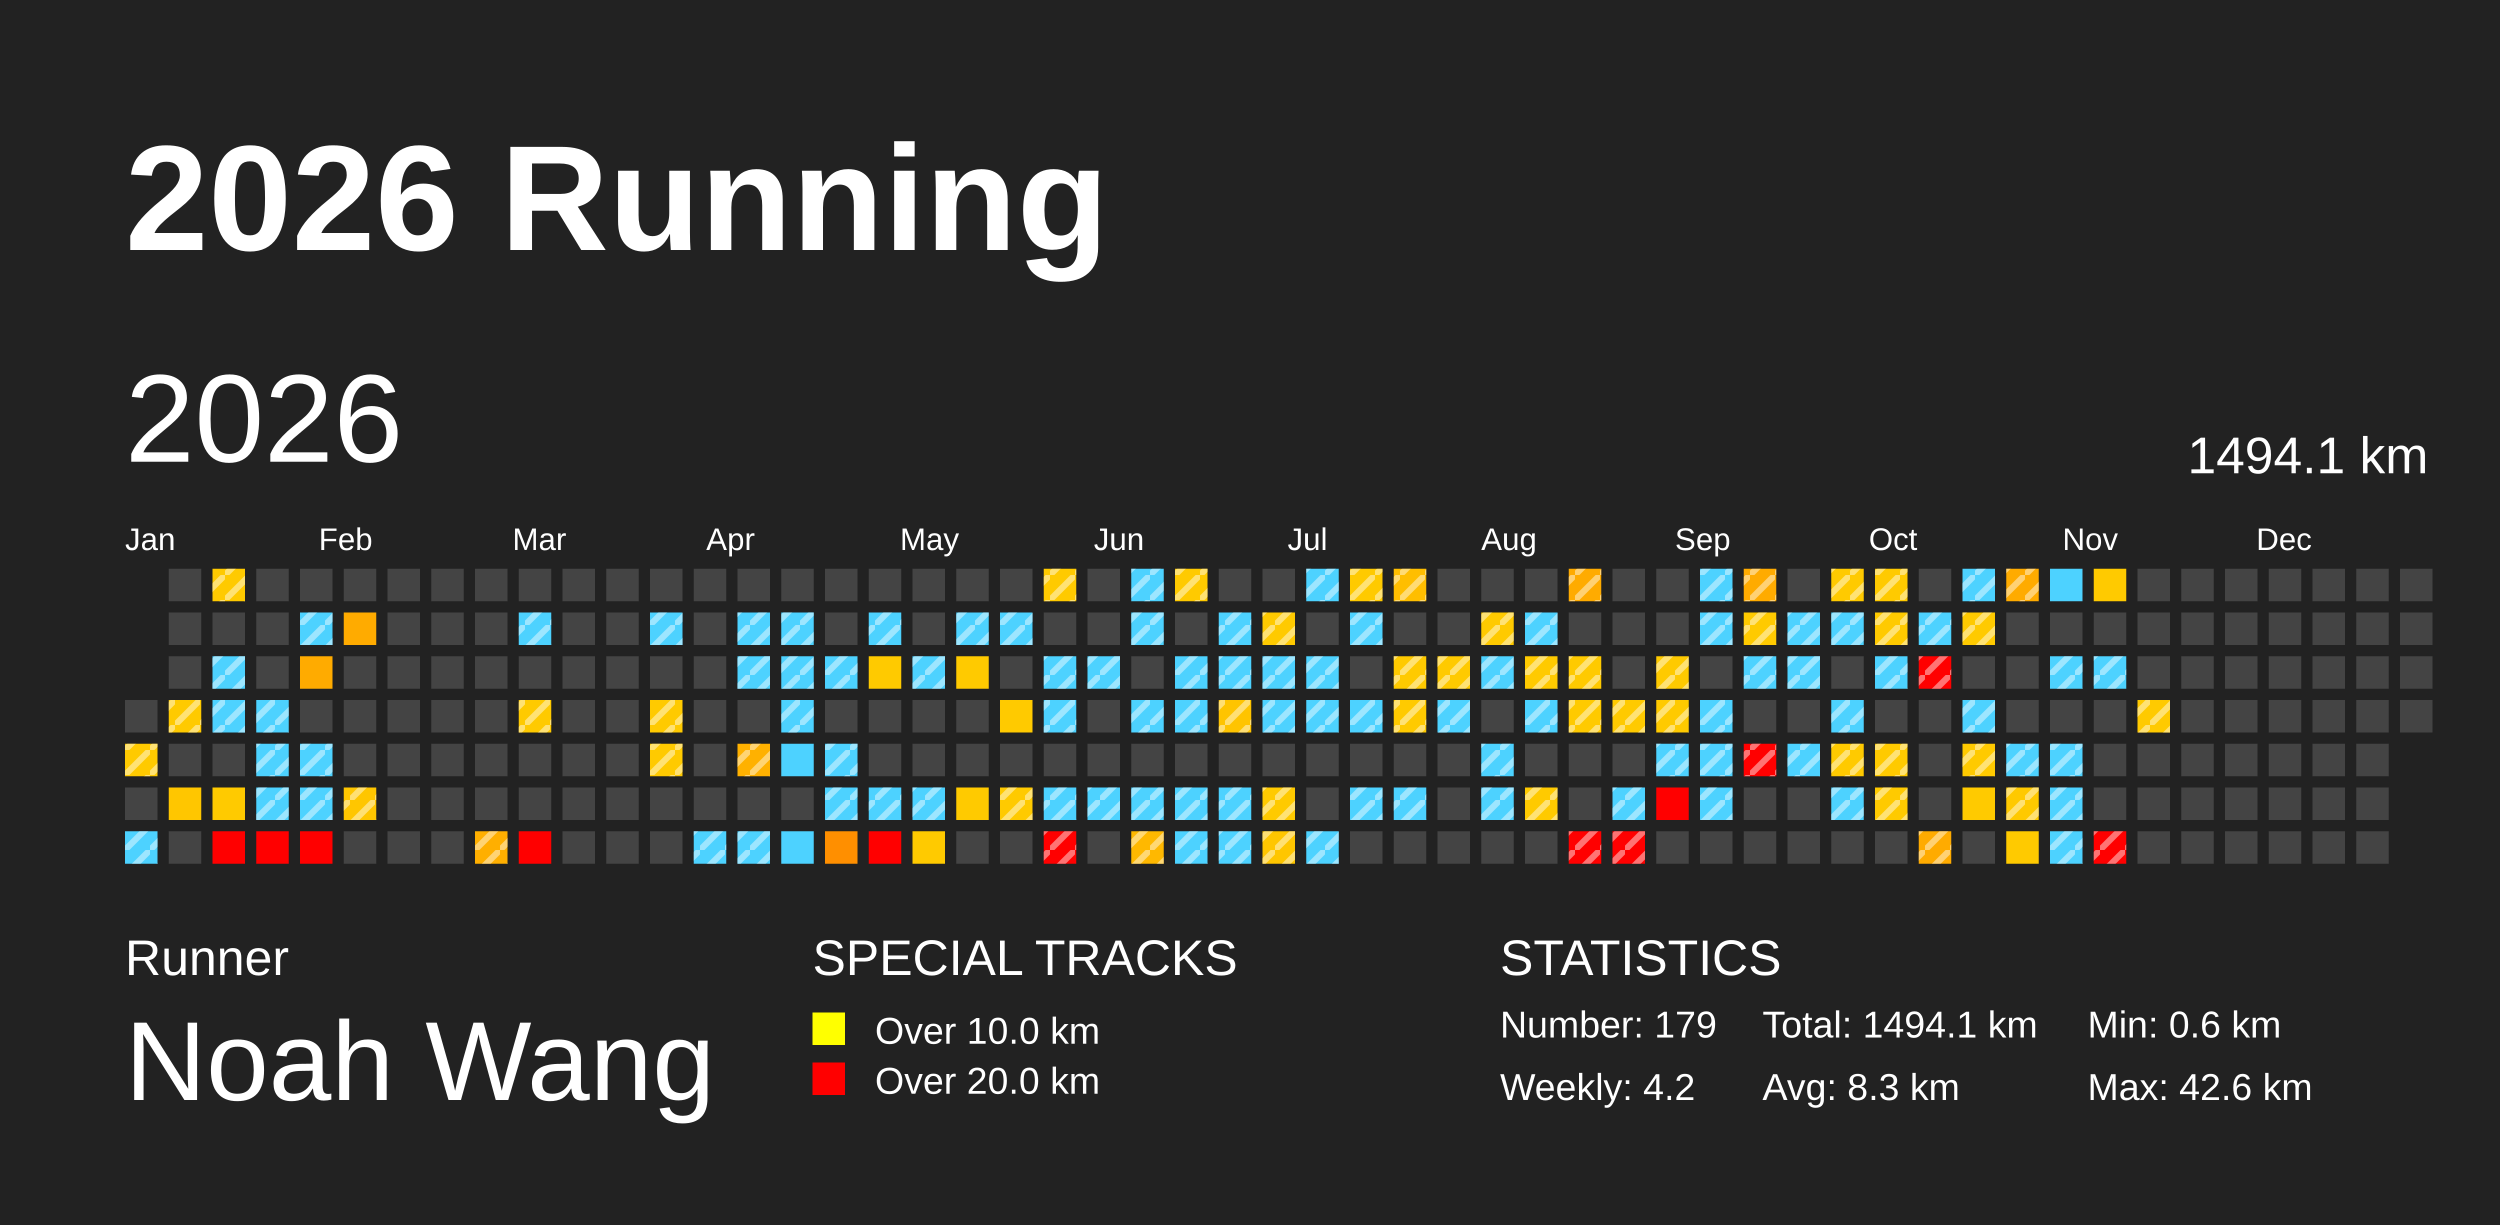
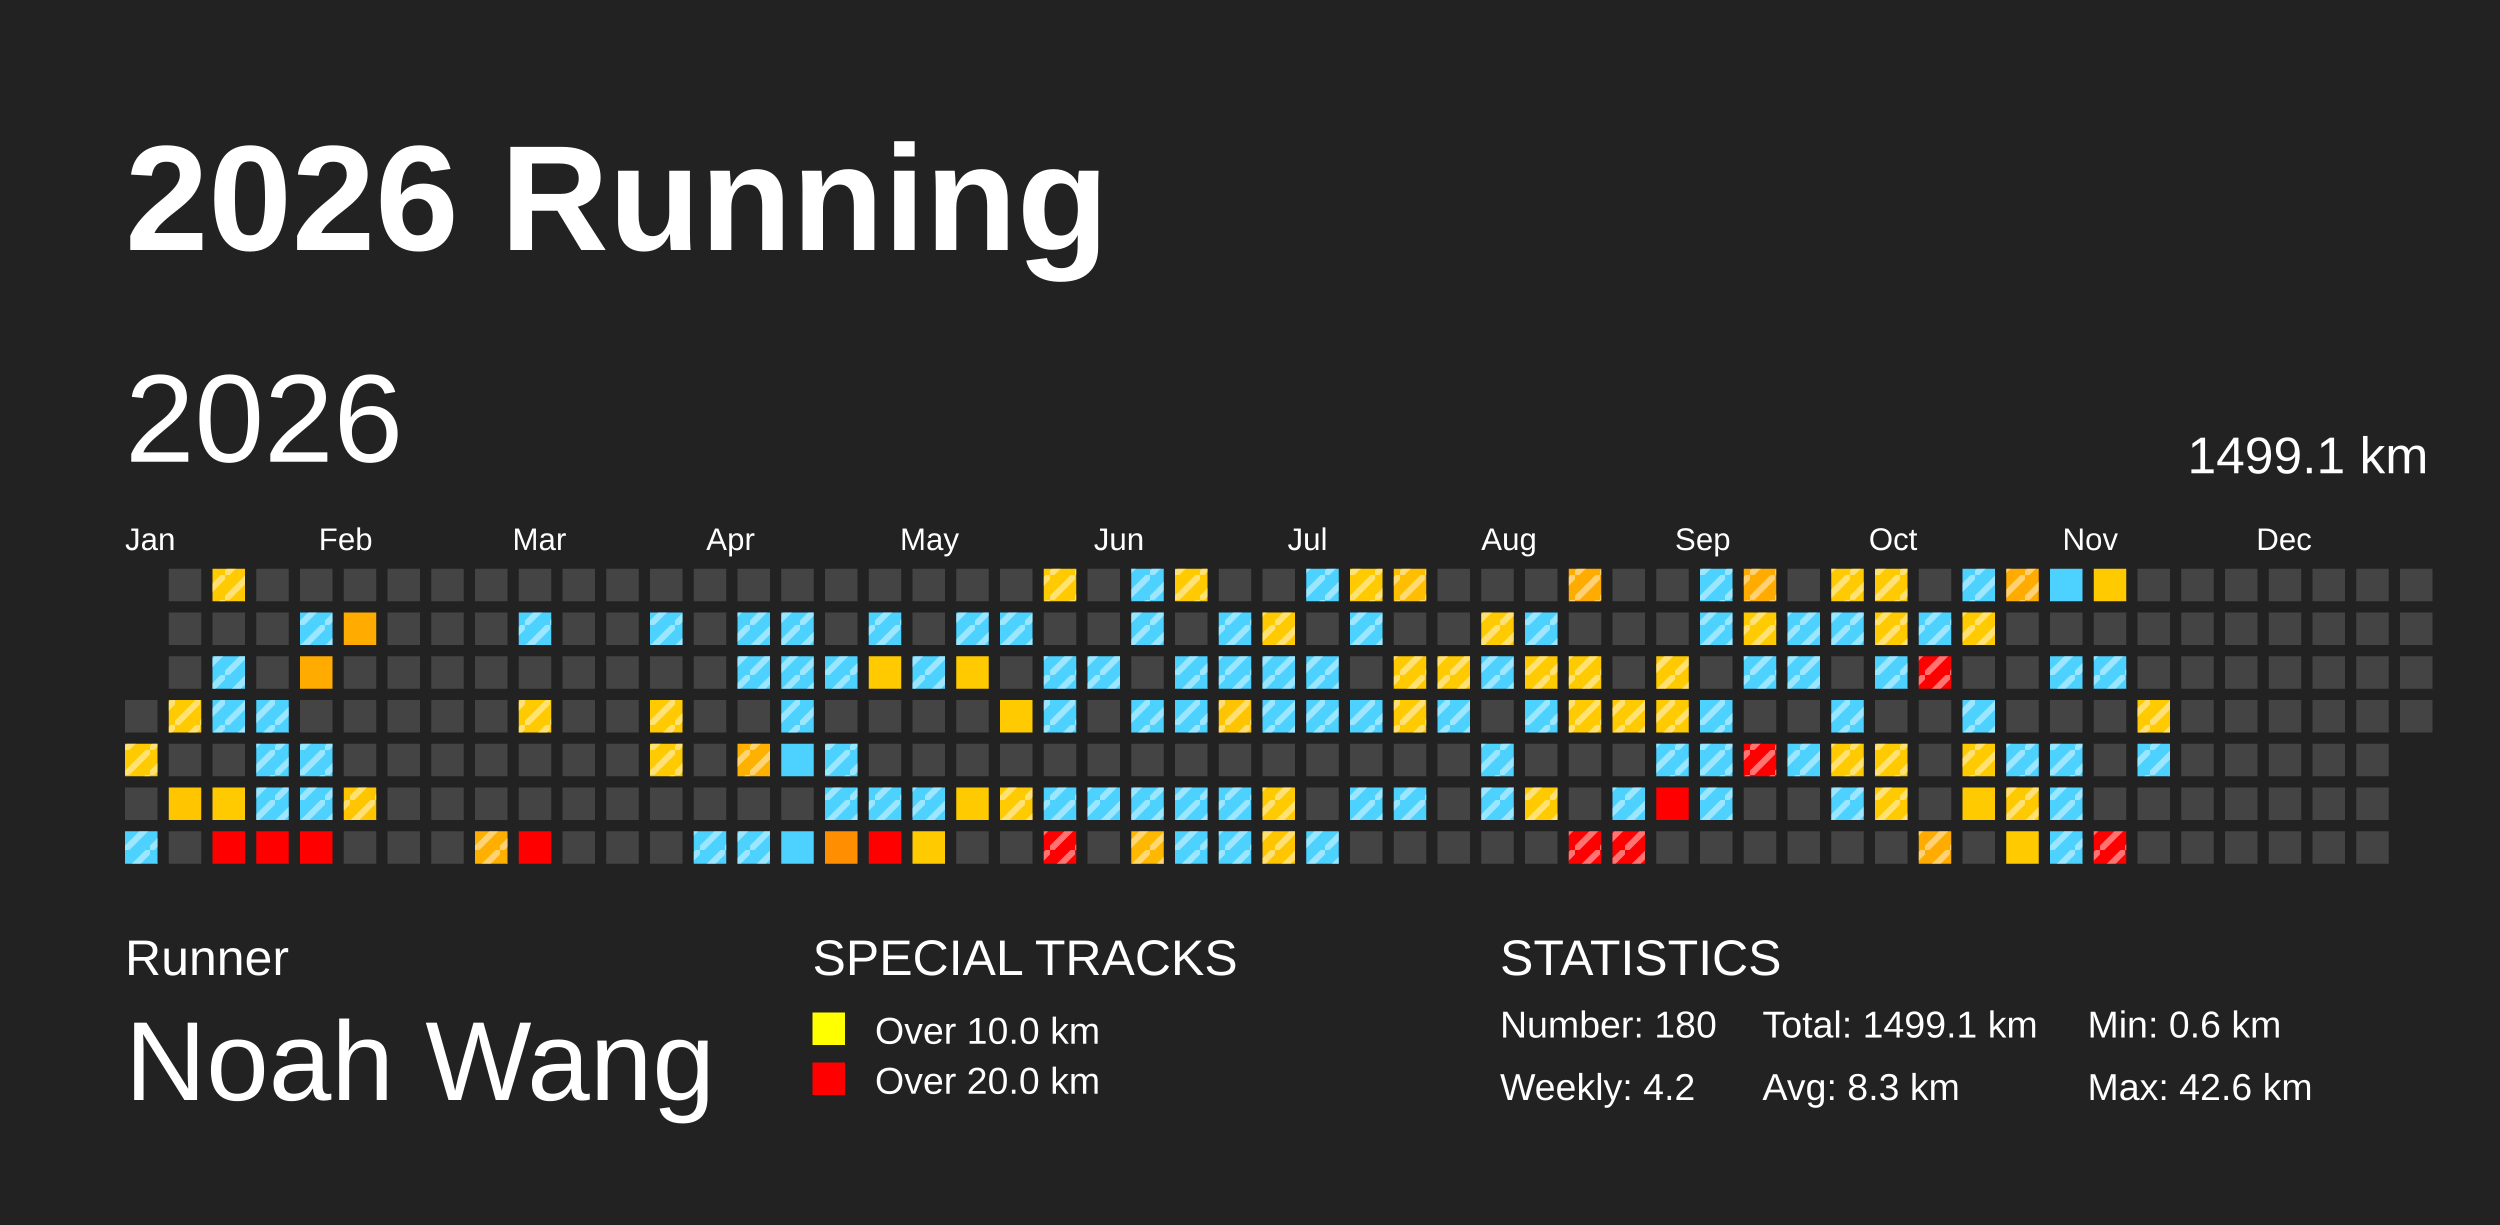
<svg xmlns="http://www.w3.org/2000/svg" baseProfile="full" height="98mm" version="1.1" viewBox="0,0,200,98" width="200mm">
  <defs>
    <pattern height="2" id="indoor-stripe" patternUnits="userSpaceOnUse" width="2">
      <line stroke="white" stroke-opacity="0.45" stroke-width="0.5" x1="0" x2="2" y1="2" y2="0" />
    </pattern>
  </defs>
  <rect fill="#222222" height="98" width="200" x="0" y="0" />
  <text fill="#FFFFFF" style="font-size:12px; font-family:Arial; font-weight:bold;" x="10" y="20">2026 Running</text>
  <text fill="#FFFFFF" style="font-size:4px; font-family:Arial" x="10" y="78">Runner</text>
  <text fill="#FFFFFF" style="font-size:9px; font-family:Arial" x="10" y="88">Noah Wang</text>
  <text fill="#FFFFFF" style="font-size:4px; font-family:Arial" x="65" y="78">SPECIAL TRACKS</text>
  <rect fill="yellow" height="2.6" width="2.6" x="65" y="81" />
  <text fill="#FFFFFF" style="font-size:3px; font-family:Arial" x="70" y="83.5">Over 10.0 km</text>
  <rect fill="red" height="2.6" width="2.6" x="65" y="85" />
  <text fill="#FFFFFF" style="font-size:3px; font-family:Arial" x="70" y="87.5">Over 20.0 km</text>
  <text fill="#FFFFFF" style="font-size:4px; font-family:Arial" x="120" y="78">STATISTICS</text>
-   <text fill="#FFFFFF" style="font-size:3px; font-family:Arial" x="120" y="83">Number: 179</text>
+   <text fill="#FFFFFF" style="font-size:3px; font-family:Arial" x="120" y="83">Number: 180</text>
  <text fill="#FFFFFF" style="font-size:3px; font-family:Arial" x="120" y="88">Weekly: 4.2</text>
-   <text fill="#FFFFFF" style="font-size:3px; font-family:Arial" x="141" y="83">Total: 1494.1 km</text>
+   <text fill="#FFFFFF" style="font-size:3px; font-family:Arial" x="141" y="83">Total: 1499.1 km</text>
  <text fill="#FFFFFF" style="font-size:3px; font-family:Arial" x="141" y="88">Avg: 8.3 km</text>
  <text fill="#FFFFFF" style="font-size:3px; font-family:Arial" x="167" y="83">Min: 0.6 km</text>
  <text fill="#FFFFFF" style="font-size:3px; font-family:Arial" x="167" y="88">Max: 42.6 km</text>
  <text dominant-baseline="hanging" fill="#FFFFFF" style="font-size:10.0px; font-family:Arial;" x="10" y="30">2026</text>
-   <text dominant-baseline="hanging" fill="#FFFFFF" style="font-size:4.125px; font-family:Arial;" x="175" y="35">1494.1 km</text>
+   <text dominant-baseline="hanging" fill="#FFFFFF" style="font-size:4.125px; font-family:Arial;" x="175" y="35">1499.1 km</text>
  <text fill="#FFFFFF" style="font-size:2.5px; font-family:Arial" x="10.0" y="44">Jan</text>
  <text fill="#FFFFFF" style="font-size:2.5px; font-family:Arial" x="25.5" y="44">Feb</text>
  <text fill="#FFFFFF" style="font-size:2.5px; font-family:Arial" x="41.0" y="44">Mar</text>
  <text fill="#FFFFFF" style="font-size:2.5px; font-family:Arial" x="56.5" y="44">Apr</text>
  <text fill="#FFFFFF" style="font-size:2.5px; font-family:Arial" x="72.0" y="44">May</text>
  <text fill="#FFFFFF" style="font-size:2.5px; font-family:Arial" x="87.5" y="44">Jun</text>
  <text fill="#FFFFFF" style="font-size:2.5px; font-family:Arial" x="103.0" y="44">Jul</text>
  <text fill="#FFFFFF" style="font-size:2.5px; font-family:Arial" x="118.5" y="44">Aug</text>
  <text fill="#FFFFFF" style="font-size:2.5px; font-family:Arial" x="134.0" y="44">Sep</text>
  <text fill="#FFFFFF" style="font-size:2.5px; font-family:Arial" x="149.5" y="44">Oct</text>
  <text fill="#FFFFFF" style="font-size:2.5px; font-family:Arial" x="165.0" y="44">Nov</text>
  <text fill="#FFFFFF" style="font-size:2.5px; font-family:Arial" x="180.5" y="44">Dec</text>
  <rect fill="#444444" height="2.6" width="2.6" x="10.0" y="56.0" />
  <rect fill="#ffca00" height="2.6" width="2.6" x="10.0" y="59.5" />
  <rect fill="url(#indoor-stripe)" height="2.6" style="pointer-events: none;" width="2.6" x="10.0" y="59.5" />
  <rect fill="#444444" height="2.6" width="2.6" x="10.0" y="63.0" />
  <rect fill="#4dd2ff" height="2.6" width="2.6" x="10.0" y="66.5" />
  <rect fill="url(#indoor-stripe)" height="2.6" style="pointer-events: none;" width="2.6" x="10.0" y="66.5" />
  <rect fill="#444444" height="2.6" width="2.6" x="13.5" y="45.5" />
  <rect fill="#444444" height="2.6" width="2.6" x="13.5" y="49.0" />
  <rect fill="#444444" height="2.6" width="2.6" x="13.5" y="52.5" />
  <rect fill="#ffca00" height="2.6" width="2.6" x="13.5" y="56.0" />
  <rect fill="url(#indoor-stripe)" height="2.6" style="pointer-events: none;" width="2.6" x="13.5" y="56.0" />
  <rect fill="#444444" height="2.6" width="2.6" x="13.5" y="59.5" />
  <rect fill="#ffc600" height="2.6" width="2.6" x="13.5" y="63.0" />
  <rect fill="#444444" height="2.6" width="2.6" x="13.5" y="66.5" />
  <rect fill="#ffca00" height="2.6" width="2.6" x="17.0" y="45.5" />
  <rect fill="url(#indoor-stripe)" height="2.6" style="pointer-events: none;" width="2.6" x="17.0" y="45.5" />
  <rect fill="#444444" height="2.6" width="2.6" x="17.0" y="49.0" />
  <rect fill="#4dd2ff" height="2.6" width="2.6" x="17.0" y="52.5" />
  <rect fill="url(#indoor-stripe)" height="2.6" style="pointer-events: none;" width="2.6" x="17.0" y="52.5" />
  <rect fill="#4dd2ff" height="2.6" width="2.6" x="17.0" y="56.0" />
  <rect fill="url(#indoor-stripe)" height="2.6" style="pointer-events: none;" width="2.6" x="17.0" y="56.0" />
  <rect fill="#444444" height="2.6" width="2.6" x="17.0" y="59.5" />
  <rect fill="#ffca00" height="2.6" width="2.6" x="17.0" y="63.0" />
  <rect fill="red" height="2.6" width="2.6" x="17.0" y="66.5" />
  <rect fill="#444444" height="2.6" width="2.6" x="20.5" y="45.5" />
  <rect fill="#444444" height="2.6" width="2.6" x="20.5" y="49.0" />
  <rect fill="#444444" height="2.6" width="2.6" x="20.5" y="52.5" />
  <rect fill="#4dd2ff" height="2.6" width="2.6" x="20.5" y="56.0" />
  <rect fill="url(#indoor-stripe)" height="2.6" style="pointer-events: none;" width="2.6" x="20.5" y="56.0" />
  <rect fill="#4dd2ff" height="2.6" width="2.6" x="20.5" y="59.5" />
  <rect fill="url(#indoor-stripe)" height="2.6" style="pointer-events: none;" width="2.6" x="20.5" y="59.5" />
  <rect fill="#4dd2ff" height="2.6" width="2.6" x="20.5" y="63.0" />
  <rect fill="url(#indoor-stripe)" height="2.6" style="pointer-events: none;" width="2.6" x="20.5" y="63.0" />
  <rect fill="red" height="2.6" width="2.6" x="20.5" y="66.5" />
  <rect fill="#444444" height="2.6" width="2.6" x="24.0" y="45.5" />
  <rect fill="#4dd2ff" height="2.6" width="2.6" x="24.0" y="49.0" />
  <rect fill="url(#indoor-stripe)" height="2.6" style="pointer-events: none;" width="2.6" x="24.0" y="49.0" />
  <rect fill="#ffab00" height="2.6" width="2.6" x="24.0" y="52.5" />
  <rect fill="#444444" height="2.6" width="2.6" x="24.0" y="56.0" />
  <rect fill="#4dd2ff" height="2.6" width="2.6" x="24.0" y="59.5" />
  <rect fill="url(#indoor-stripe)" height="2.6" style="pointer-events: none;" width="2.6" x="24.0" y="59.5" />
  <rect fill="#4dd2ff" height="2.6" width="2.6" x="24.0" y="63.0" />
  <rect fill="url(#indoor-stripe)" height="2.6" style="pointer-events: none;" width="2.6" x="24.0" y="63.0" />
  <rect fill="red" height="2.6" width="2.6" x="24.0" y="66.5" />
  <rect fill="#444444" height="2.6" width="2.6" x="27.5" y="45.5" />
  <rect fill="#ffab00" height="2.6" width="2.6" x="27.5" y="49.0" />
  <rect fill="#444444" height="2.6" width="2.6" x="27.5" y="52.5" />
  <rect fill="#444444" height="2.6" width="2.6" x="27.5" y="56.0" />
  <rect fill="#444444" height="2.6" width="2.6" x="27.5" y="59.5" />
  <rect fill="#ffc600" height="2.6" width="2.6" x="27.5" y="63.0" />
  <rect fill="url(#indoor-stripe)" height="2.6" style="pointer-events: none;" width="2.6" x="27.5" y="63.0" />
  <rect fill="#444444" height="2.6" width="2.6" x="27.5" y="66.5" />
  <rect fill="#444444" height="2.6" width="2.6" x="31.0" y="45.5" />
  <rect fill="#444444" height="2.6" width="2.6" x="31.0" y="49.0" />
  <rect fill="#444444" height="2.6" width="2.6" x="31.0" y="52.5" />
  <rect fill="#444444" height="2.6" width="2.6" x="31.0" y="56.0" />
  <rect fill="#444444" height="2.6" width="2.6" x="31.0" y="59.5" />
  <rect fill="#444444" height="2.6" width="2.6" x="31.0" y="63.0" />
  <rect fill="#444444" height="2.6" width="2.6" x="31.0" y="66.5" />
  <rect fill="#444444" height="2.6" width="2.6" x="34.5" y="45.5" />
  <rect fill="#444444" height="2.6" width="2.6" x="34.5" y="49.0" />
  <rect fill="#444444" height="2.6" width="2.6" x="34.5" y="52.5" />
  <rect fill="#444444" height="2.6" width="2.6" x="34.5" y="56.0" />
  <rect fill="#444444" height="2.6" width="2.6" x="34.5" y="59.5" />
  <rect fill="#444444" height="2.6" width="2.6" x="34.5" y="63.0" />
  <rect fill="#444444" height="2.6" width="2.6" x="34.5" y="66.5" />
  <rect fill="#444444" height="2.6" width="2.6" x="38.0" y="45.5" />
  <rect fill="#444444" height="2.6" width="2.6" x="38.0" y="49.0" />
  <rect fill="#444444" height="2.6" width="2.6" x="38.0" y="52.5" />
  <rect fill="#444444" height="2.6" width="2.6" x="38.0" y="56.0" />
  <rect fill="#444444" height="2.6" width="2.6" x="38.0" y="59.5" />
  <rect fill="#444444" height="2.6" width="2.6" x="38.0" y="63.0" />
  <rect fill="#ffaf00" height="2.6" width="2.6" x="38.0" y="66.5" />
  <rect fill="url(#indoor-stripe)" height="2.6" style="pointer-events: none;" width="2.6" x="38.0" y="66.5" />
  <rect fill="#444444" height="2.6" width="2.6" x="41.5" y="45.5" />
  <rect fill="#4dd2ff" height="2.6" width="2.6" x="41.5" y="49.0" />
  <rect fill="url(#indoor-stripe)" height="2.6" style="pointer-events: none;" width="2.6" x="41.5" y="49.0" />
  <rect fill="#444444" height="2.6" width="2.6" x="41.5" y="52.5" />
  <rect fill="#ffca00" height="2.6" width="2.6" x="41.5" y="56.0" />
  <rect fill="url(#indoor-stripe)" height="2.6" style="pointer-events: none;" width="2.6" x="41.5" y="56.0" />
  <rect fill="#444444" height="2.6" width="2.6" x="41.5" y="59.5" />
  <rect fill="#444444" height="2.6" width="2.6" x="41.5" y="63.0" />
  <rect fill="red" height="2.6" width="2.6" x="41.5" y="66.5" />
  <rect fill="#444444" height="2.6" width="2.6" x="45.0" y="45.5" />
  <rect fill="#444444" height="2.6" width="2.6" x="45.0" y="49.0" />
  <rect fill="#444444" height="2.6" width="2.6" x="45.0" y="52.5" />
  <rect fill="#444444" height="2.6" width="2.6" x="45.0" y="56.0" />
  <rect fill="#444444" height="2.6" width="2.6" x="45.0" y="59.5" />
  <rect fill="#444444" height="2.6" width="2.6" x="45.0" y="63.0" />
  <rect fill="#444444" height="2.6" width="2.6" x="45.0" y="66.5" />
  <rect fill="#444444" height="2.6" width="2.6" x="48.5" y="45.5" />
  <rect fill="#444444" height="2.6" width="2.6" x="48.5" y="49.0" />
  <rect fill="#444444" height="2.6" width="2.6" x="48.5" y="52.5" />
  <rect fill="#444444" height="2.6" width="2.6" x="48.5" y="56.0" />
  <rect fill="#444444" height="2.6" width="2.6" x="48.5" y="59.5" />
  <rect fill="#444444" height="2.6" width="2.6" x="48.5" y="63.0" />
  <rect fill="#444444" height="2.6" width="2.6" x="48.5" y="66.5" />
  <rect fill="#444444" height="2.6" width="2.6" x="52.0" y="45.5" />
  <rect fill="#4dd2ff" height="2.6" width="2.6" x="52.0" y="49.0" />
  <rect fill="url(#indoor-stripe)" height="2.6" style="pointer-events: none;" width="2.6" x="52.0" y="49.0" />
  <rect fill="#444444" height="2.6" width="2.6" x="52.0" y="52.5" />
  <rect fill="#ffca00" height="2.6" width="2.6" x="52.0" y="56.0" />
  <rect fill="url(#indoor-stripe)" height="2.6" style="pointer-events: none;" width="2.6" x="52.0" y="56.0" />
  <rect fill="#ffca00" height="2.6" width="2.6" x="52.0" y="59.5" />
  <rect fill="url(#indoor-stripe)" height="2.6" style="pointer-events: none;" width="2.6" x="52.0" y="59.5" />
  <rect fill="#444444" height="2.6" width="2.6" x="52.0" y="63.0" />
  <rect fill="#444444" height="2.6" width="2.6" x="52.0" y="66.5" />
  <rect fill="#444444" height="2.6" width="2.6" x="55.5" y="45.5" />
  <rect fill="#444444" height="2.6" width="2.6" x="55.5" y="49.0" />
  <rect fill="#444444" height="2.6" width="2.6" x="55.5" y="52.5" />
  <rect fill="#444444" height="2.6" width="2.6" x="55.5" y="56.0" />
  <rect fill="#444444" height="2.6" width="2.6" x="55.5" y="59.5" />
  <rect fill="#444444" height="2.6" width="2.6" x="55.5" y="63.0" />
  <rect fill="#4dd2ff" height="2.6" width="2.6" x="55.5" y="66.5" />
  <rect fill="url(#indoor-stripe)" height="2.6" style="pointer-events: none;" width="2.6" x="55.5" y="66.5" />
  <rect fill="#444444" height="2.6" width="2.6" x="59.0" y="45.5" />
  <rect fill="#4dd2ff" height="2.6" width="2.6" x="59.0" y="49.0" />
  <rect fill="url(#indoor-stripe)" height="2.6" style="pointer-events: none;" width="2.6" x="59.0" y="49.0" />
  <rect fill="#4dd2ff" height="2.6" width="2.6" x="59.0" y="52.5" />
  <rect fill="url(#indoor-stripe)" height="2.6" style="pointer-events: none;" width="2.6" x="59.0" y="52.5" />
  <rect fill="#444444" height="2.6" width="2.6" x="59.0" y="56.0" />
  <rect fill="#ffb100" height="2.6" width="2.6" x="59.0" y="59.5" />
  <rect fill="url(#indoor-stripe)" height="2.6" style="pointer-events: none;" width="2.6" x="59.0" y="59.5" />
  <rect fill="#444444" height="2.6" width="2.6" x="59.0" y="63.0" />
  <rect fill="#4dd2ff" height="2.6" width="2.6" x="59.0" y="66.5" />
  <rect fill="url(#indoor-stripe)" height="2.6" style="pointer-events: none;" width="2.6" x="59.0" y="66.5" />
  <rect fill="#444444" height="2.6" width="2.6" x="62.5" y="45.5" />
  <rect fill="#4dd2ff" height="2.6" width="2.6" x="62.5" y="49.0" />
  <rect fill="url(#indoor-stripe)" height="2.6" style="pointer-events: none;" width="2.6" x="62.5" y="49.0" />
  <rect fill="#4dd2ff" height="2.6" width="2.6" x="62.5" y="52.5" />
  <rect fill="url(#indoor-stripe)" height="2.6" style="pointer-events: none;" width="2.6" x="62.5" y="52.5" />
  <rect fill="#4dd2ff" height="2.6" width="2.6" x="62.5" y="56.0" />
  <rect fill="url(#indoor-stripe)" height="2.6" style="pointer-events: none;" width="2.6" x="62.5" y="56.0" />
  <rect fill="#4dd2ff" height="2.6" width="2.6" x="62.5" y="59.5" />
  <rect fill="#444444" height="2.6" width="2.6" x="62.5" y="63.0" />
  <rect fill="#4dd2ff" height="2.6" width="2.6" x="62.5" y="66.5" />
  <rect fill="#444444" height="2.6" width="2.6" x="66.0" y="45.5" />
  <rect fill="#444444" height="2.6" width="2.6" x="66.0" y="49.0" />
  <rect fill="#4dd2ff" height="2.6" width="2.6" x="66.0" y="52.5" />
  <rect fill="url(#indoor-stripe)" height="2.6" style="pointer-events: none;" width="2.6" x="66.0" y="52.5" />
  <rect fill="#444444" height="2.6" width="2.6" x="66.0" y="56.0" />
  <rect fill="#4dd2ff" height="2.6" width="2.6" x="66.0" y="59.5" />
  <rect fill="url(#indoor-stripe)" height="2.6" style="pointer-events: none;" width="2.6" x="66.0" y="59.5" />
  <rect fill="#4dd2ff" height="2.6" width="2.6" x="66.0" y="63.0" />
  <rect fill="url(#indoor-stripe)" height="2.6" style="pointer-events: none;" width="2.6" x="66.0" y="63.0" />
  <rect fill="#ff8f00" height="2.6" width="2.6" x="66.0" y="66.5" />
  <rect fill="#444444" height="2.6" width="2.6" x="69.5" y="45.5" />
  <rect fill="#4dd2ff" height="2.6" width="2.6" x="69.5" y="49.0" />
  <rect fill="url(#indoor-stripe)" height="2.6" style="pointer-events: none;" width="2.6" x="69.5" y="49.0" />
  <rect fill="#ffca00" height="2.6" width="2.6" x="69.5" y="52.5" />
  <rect fill="#444444" height="2.6" width="2.6" x="69.5" y="56.0" />
  <rect fill="#444444" height="2.6" width="2.6" x="69.5" y="59.5" />
  <rect fill="#4dd2ff" height="2.6" width="2.6" x="69.5" y="63.0" />
  <rect fill="url(#indoor-stripe)" height="2.6" style="pointer-events: none;" width="2.6" x="69.5" y="63.0" />
  <rect fill="red" height="2.6" width="2.6" x="69.5" y="66.5" />
  <rect fill="#444444" height="2.6" width="2.6" x="73.0" y="45.5" />
  <rect fill="#444444" height="2.6" width="2.6" x="73.0" y="49.0" />
  <rect fill="#4dd2ff" height="2.6" width="2.6" x="73.0" y="52.5" />
  <rect fill="url(#indoor-stripe)" height="2.6" style="pointer-events: none;" width="2.6" x="73.0" y="52.5" />
  <rect fill="#444444" height="2.6" width="2.6" x="73.0" y="56.0" />
  <rect fill="#444444" height="2.6" width="2.6" x="73.0" y="59.5" />
  <rect fill="#4dd2ff" height="2.6" width="2.6" x="73.0" y="63.0" />
  <rect fill="url(#indoor-stripe)" height="2.6" style="pointer-events: none;" width="2.6" x="73.0" y="63.0" />
  <rect fill="#ffca00" height="2.6" width="2.6" x="73.0" y="66.5" />
  <rect fill="#444444" height="2.6" width="2.6" x="76.5" y="45.5" />
  <rect fill="#4dd2ff" height="2.6" width="2.6" x="76.5" y="49.0" />
  <rect fill="url(#indoor-stripe)" height="2.6" style="pointer-events: none;" width="2.6" x="76.5" y="49.0" />
  <rect fill="#ffca00" height="2.6" width="2.6" x="76.5" y="52.5" />
  <rect fill="#444444" height="2.6" width="2.6" x="76.5" y="56.0" />
  <rect fill="#444444" height="2.6" width="2.6" x="76.5" y="59.5" />
  <rect fill="#ffca00" height="2.6" width="2.6" x="76.5" y="63.0" />
  <rect fill="#444444" height="2.6" width="2.6" x="76.5" y="66.5" />
  <rect fill="#444444" height="2.6" width="2.6" x="80.0" y="45.5" />
  <rect fill="#4dd2ff" height="2.6" width="2.6" x="80.0" y="49.0" />
  <rect fill="url(#indoor-stripe)" height="2.6" style="pointer-events: none;" width="2.6" x="80.0" y="49.0" />
  <rect fill="#444444" height="2.6" width="2.6" x="80.0" y="52.5" />
  <rect fill="#ffca00" height="2.6" width="2.6" x="80.0" y="56.0" />
  <rect fill="#444444" height="2.6" width="2.6" x="80.0" y="59.5" />
  <rect fill="#ffca00" height="2.6" width="2.6" x="80.0" y="63.0" />
  <rect fill="url(#indoor-stripe)" height="2.6" style="pointer-events: none;" width="2.6" x="80.0" y="63.0" />
  <rect fill="#444444" height="2.6" width="2.6" x="80.0" y="66.5" />
  <rect fill="#ffca00" height="2.6" width="2.6" x="83.5" y="45.5" />
  <rect fill="url(#indoor-stripe)" height="2.6" style="pointer-events: none;" width="2.6" x="83.5" y="45.5" />
  <rect fill="#444444" height="2.6" width="2.6" x="83.5" y="49.0" />
  <rect fill="#4dd2ff" height="2.6" width="2.6" x="83.5" y="52.5" />
  <rect fill="url(#indoor-stripe)" height="2.6" style="pointer-events: none;" width="2.6" x="83.5" y="52.5" />
  <rect fill="#4dd2ff" height="2.6" width="2.6" x="83.5" y="56.0" />
  <rect fill="url(#indoor-stripe)" height="2.6" style="pointer-events: none;" width="2.6" x="83.5" y="56.0" />
  <rect fill="#444444" height="2.6" width="2.6" x="83.5" y="59.5" />
  <rect fill="#4dd2ff" height="2.6" width="2.6" x="83.5" y="63.0" />
  <rect fill="url(#indoor-stripe)" height="2.6" style="pointer-events: none;" width="2.6" x="83.5" y="63.0" />
  <rect fill="red" height="2.6" width="2.6" x="83.5" y="66.5" />
  <rect fill="url(#indoor-stripe)" height="2.6" style="pointer-events: none;" width="2.6" x="83.5" y="66.5" />
  <rect fill="#444444" height="2.6" width="2.6" x="87.0" y="45.5" />
  <rect fill="#444444" height="2.6" width="2.6" x="87.0" y="49.0" />
  <rect fill="#4dd2ff" height="2.6" width="2.6" x="87.0" y="52.5" />
  <rect fill="url(#indoor-stripe)" height="2.6" style="pointer-events: none;" width="2.6" x="87.0" y="52.5" />
  <rect fill="#444444" height="2.6" width="2.6" x="87.0" y="56.0" />
  <rect fill="#444444" height="2.6" width="2.6" x="87.0" y="59.5" />
  <rect fill="#4dd2ff" height="2.6" width="2.6" x="87.0" y="63.0" />
  <rect fill="url(#indoor-stripe)" height="2.6" style="pointer-events: none;" width="2.6" x="87.0" y="63.0" />
  <rect fill="#444444" height="2.6" width="2.6" x="87.0" y="66.5" />
  <rect fill="#4dd2ff" height="2.6" width="2.6" x="90.5" y="45.5" />
  <rect fill="url(#indoor-stripe)" height="2.6" style="pointer-events: none;" width="2.6" x="90.5" y="45.5" />
  <rect fill="#4dd2ff" height="2.6" width="2.6" x="90.5" y="49.0" />
  <rect fill="url(#indoor-stripe)" height="2.6" style="pointer-events: none;" width="2.6" x="90.5" y="49.0" />
  <rect fill="#444444" height="2.6" width="2.6" x="90.5" y="52.5" />
  <rect fill="#4dd2ff" height="2.6" width="2.6" x="90.5" y="56.0" />
  <rect fill="url(#indoor-stripe)" height="2.6" style="pointer-events: none;" width="2.6" x="90.5" y="56.0" />
  <rect fill="#444444" height="2.6" width="2.6" x="90.5" y="59.5" />
  <rect fill="#4dd2ff" height="2.6" width="2.6" x="90.5" y="63.0" />
  <rect fill="url(#indoor-stripe)" height="2.6" style="pointer-events: none;" width="2.6" x="90.5" y="63.0" />
  <rect fill="#ffb800" height="2.6" width="2.6" x="90.5" y="66.5" />
  <rect fill="url(#indoor-stripe)" height="2.6" style="pointer-events: none;" width="2.6" x="90.5" y="66.5" />
  <rect fill="#ffca00" height="2.6" width="2.6" x="94.0" y="45.5" />
  <rect fill="url(#indoor-stripe)" height="2.6" style="pointer-events: none;" width="2.6" x="94.0" y="45.5" />
  <rect fill="#444444" height="2.6" width="2.6" x="94.0" y="49.0" />
  <rect fill="#4dd2ff" height="2.6" width="2.6" x="94.0" y="52.5" />
  <rect fill="url(#indoor-stripe)" height="2.6" style="pointer-events: none;" width="2.6" x="94.0" y="52.5" />
  <rect fill="#4dd2ff" height="2.6" width="2.6" x="94.0" y="56.0" />
  <rect fill="url(#indoor-stripe)" height="2.6" style="pointer-events: none;" width="2.6" x="94.0" y="56.0" />
  <rect fill="#444444" height="2.6" width="2.6" x="94.0" y="59.5" />
  <rect fill="#4dd2ff" height="2.6" width="2.6" x="94.0" y="63.0" />
  <rect fill="url(#indoor-stripe)" height="2.6" style="pointer-events: none;" width="2.6" x="94.0" y="63.0" />
  <rect fill="#4dd2ff" height="2.6" width="2.6" x="94.0" y="66.5" />
  <rect fill="url(#indoor-stripe)" height="2.6" style="pointer-events: none;" width="2.6" x="94.0" y="66.5" />
  <rect fill="#444444" height="2.6" width="2.6" x="97.5" y="45.5" />
  <rect fill="#4dd2ff" height="2.6" width="2.6" x="97.5" y="49.0" />
  <rect fill="url(#indoor-stripe)" height="2.6" style="pointer-events: none;" width="2.6" x="97.5" y="49.0" />
  <rect fill="#4dd2ff" height="2.6" width="2.6" x="97.5" y="52.5" />
  <rect fill="url(#indoor-stripe)" height="2.6" style="pointer-events: none;" width="2.6" x="97.5" y="52.5" />
  <rect fill="#ffc400" height="2.6" width="2.6" x="97.5" y="56.0" />
  <rect fill="url(#indoor-stripe)" height="2.6" style="pointer-events: none;" width="2.6" x="97.5" y="56.0" />
  <rect fill="#444444" height="2.6" width="2.6" x="97.5" y="59.5" />
  <rect fill="#4dd2ff" height="2.6" width="2.6" x="97.5" y="63.0" />
  <rect fill="url(#indoor-stripe)" height="2.6" style="pointer-events: none;" width="2.6" x="97.5" y="63.0" />
  <rect fill="#4dd2ff" height="2.6" width="2.6" x="97.5" y="66.5" />
  <rect fill="url(#indoor-stripe)" height="2.6" style="pointer-events: none;" width="2.6" x="97.5" y="66.5" />
  <rect fill="#444444" height="2.6" width="2.6" x="101.0" y="45.5" />
  <rect fill="#ffca00" height="2.6" width="2.6" x="101.0" y="49.0" />
  <rect fill="url(#indoor-stripe)" height="2.6" style="pointer-events: none;" width="2.6" x="101.0" y="49.0" />
  <rect fill="#4dd2ff" height="2.6" width="2.6" x="101.0" y="52.5" />
  <rect fill="url(#indoor-stripe)" height="2.6" style="pointer-events: none;" width="2.6" x="101.0" y="52.5" />
  <rect fill="#4dd2ff" height="2.6" width="2.6" x="101.0" y="56.0" />
  <rect fill="url(#indoor-stripe)" height="2.6" style="pointer-events: none;" width="2.6" x="101.0" y="56.0" />
  <rect fill="#444444" height="2.6" width="2.6" x="101.0" y="59.5" />
  <rect fill="#ffca00" height="2.6" width="2.6" x="101.0" y="63.0" />
  <rect fill="url(#indoor-stripe)" height="2.6" style="pointer-events: none;" width="2.6" x="101.0" y="63.0" />
  <rect fill="#ffc600" height="2.6" width="2.6" x="101.0" y="66.5" />
  <rect fill="url(#indoor-stripe)" height="2.6" style="pointer-events: none;" width="2.6" x="101.0" y="66.5" />
  <rect fill="#4dd2ff" height="2.6" width="2.6" x="104.5" y="45.5" />
  <rect fill="url(#indoor-stripe)" height="2.6" style="pointer-events: none;" width="2.6" x="104.5" y="45.5" />
  <rect fill="#444444" height="2.6" width="2.6" x="104.5" y="49.0" />
  <rect fill="#4dd2ff" height="2.6" width="2.6" x="104.5" y="52.5" />
  <rect fill="url(#indoor-stripe)" height="2.6" style="pointer-events: none;" width="2.6" x="104.5" y="52.5" />
  <rect fill="#4dd2ff" height="2.6" width="2.6" x="104.5" y="56.0" />
  <rect fill="url(#indoor-stripe)" height="2.6" style="pointer-events: none;" width="2.6" x="104.5" y="56.0" />
  <rect fill="#444444" height="2.6" width="2.6" x="104.5" y="59.5" />
  <rect fill="#444444" height="2.6" width="2.6" x="104.5" y="63.0" />
  <rect fill="#4dd2ff" height="2.6" width="2.6" x="104.5" y="66.5" />
  <rect fill="url(#indoor-stripe)" height="2.6" style="pointer-events: none;" width="2.6" x="104.5" y="66.5" />
  <rect fill="#ffca00" height="2.6" width="2.6" x="108.0" y="45.5" />
  <rect fill="url(#indoor-stripe)" height="2.6" style="pointer-events: none;" width="2.6" x="108.0" y="45.5" />
  <rect fill="#4dd2ff" height="2.6" width="2.6" x="108.0" y="49.0" />
  <rect fill="url(#indoor-stripe)" height="2.6" style="pointer-events: none;" width="2.6" x="108.0" y="49.0" />
  <rect fill="#444444" height="2.6" width="2.6" x="108.0" y="52.5" />
  <rect fill="#4dd2ff" height="2.6" width="2.6" x="108.0" y="56.0" />
  <rect fill="url(#indoor-stripe)" height="2.6" style="pointer-events: none;" width="2.6" x="108.0" y="56.0" />
  <rect fill="#444444" height="2.6" width="2.6" x="108.0" y="59.5" />
  <rect fill="#4dd2ff" height="2.6" width="2.6" x="108.0" y="63.0" />
  <rect fill="url(#indoor-stripe)" height="2.6" style="pointer-events: none;" width="2.6" x="108.0" y="63.0" />
  <rect fill="#444444" height="2.6" width="2.6" x="108.0" y="66.5" />
  <rect fill="#ffbe00" height="2.6" width="2.6" x="111.5" y="45.5" />
  <rect fill="url(#indoor-stripe)" height="2.6" style="pointer-events: none;" width="2.6" x="111.5" y="45.5" />
  <rect fill="#444444" height="2.6" width="2.6" x="111.5" y="49.0" />
  <rect fill="#ffca00" height="2.6" width="2.6" x="111.5" y="52.5" />
  <rect fill="url(#indoor-stripe)" height="2.6" style="pointer-events: none;" width="2.6" x="111.5" y="52.5" />
  <rect fill="#ffca00" height="2.6" width="2.6" x="111.5" y="56.0" />
  <rect fill="url(#indoor-stripe)" height="2.6" style="pointer-events: none;" width="2.6" x="111.5" y="56.0" />
  <rect fill="#444444" height="2.6" width="2.6" x="111.5" y="59.5" />
  <rect fill="#4dd2ff" height="2.6" width="2.6" x="111.5" y="63.0" />
  <rect fill="url(#indoor-stripe)" height="2.6" style="pointer-events: none;" width="2.6" x="111.5" y="63.0" />
  <rect fill="#444444" height="2.6" width="2.6" x="111.5" y="66.5" />
  <rect fill="#444444" height="2.6" width="2.6" x="115.0" y="45.5" />
  <rect fill="#444444" height="2.6" width="2.6" x="115.0" y="49.0" />
  <rect fill="#ffca00" height="2.6" width="2.6" x="115.0" y="52.5" />
  <rect fill="url(#indoor-stripe)" height="2.6" style="pointer-events: none;" width="2.6" x="115.0" y="52.5" />
  <rect fill="#4dd2ff" height="2.6" width="2.6" x="115.0" y="56.0" />
  <rect fill="url(#indoor-stripe)" height="2.6" style="pointer-events: none;" width="2.6" x="115.0" y="56.0" />
  <rect fill="#444444" height="2.6" width="2.6" x="115.0" y="59.5" />
  <rect fill="#444444" height="2.6" width="2.6" x="115.0" y="63.0" />
  <rect fill="#444444" height="2.6" width="2.6" x="115.0" y="66.5" />
  <rect fill="#444444" height="2.6" width="2.6" x="118.5" y="45.5" />
  <rect fill="#ffca00" height="2.6" width="2.6" x="118.5" y="49.0" />
  <rect fill="url(#indoor-stripe)" height="2.6" style="pointer-events: none;" width="2.6" x="118.5" y="49.0" />
  <rect fill="#4dd2ff" height="2.6" width="2.6" x="118.5" y="52.5" />
  <rect fill="url(#indoor-stripe)" height="2.6" style="pointer-events: none;" width="2.6" x="118.5" y="52.5" />
  <rect fill="#444444" height="2.6" width="2.6" x="118.5" y="56.0" />
  <rect fill="#4dd2ff" height="2.6" width="2.6" x="118.5" y="59.5" />
  <rect fill="url(#indoor-stripe)" height="2.6" style="pointer-events: none;" width="2.6" x="118.5" y="59.5" />
  <rect fill="#4dd2ff" height="2.6" width="2.6" x="118.5" y="63.0" />
  <rect fill="url(#indoor-stripe)" height="2.6" style="pointer-events: none;" width="2.6" x="118.5" y="63.0" />
  <rect fill="#444444" height="2.6" width="2.6" x="118.5" y="66.5" />
  <rect fill="#444444" height="2.6" width="2.6" x="122.0" y="45.5" />
  <rect fill="#4dd2ff" height="2.6" width="2.6" x="122.0" y="49.0" />
  <rect fill="url(#indoor-stripe)" height="2.6" style="pointer-events: none;" width="2.6" x="122.0" y="49.0" />
  <rect fill="#ffca00" height="2.6" width="2.6" x="122.0" y="52.5" />
  <rect fill="url(#indoor-stripe)" height="2.6" style="pointer-events: none;" width="2.6" x="122.0" y="52.5" />
  <rect fill="#4dd2ff" height="2.6" width="2.6" x="122.0" y="56.0" />
  <rect fill="url(#indoor-stripe)" height="2.6" style="pointer-events: none;" width="2.6" x="122.0" y="56.0" />
  <rect fill="#444444" height="2.6" width="2.6" x="122.0" y="59.5" />
  <rect fill="#ffca00" height="2.6" width="2.6" x="122.0" y="63.0" />
  <rect fill="url(#indoor-stripe)" height="2.6" style="pointer-events: none;" width="2.6" x="122.0" y="63.0" />
  <rect fill="#444444" height="2.6" width="2.6" x="122.0" y="66.5" />
  <rect fill="#ffab00" height="2.6" width="2.6" x="125.5" y="45.5" />
  <rect fill="url(#indoor-stripe)" height="2.6" style="pointer-events: none;" width="2.6" x="125.5" y="45.5" />
  <rect fill="#444444" height="2.6" width="2.6" x="125.5" y="49.0" />
  <rect fill="#ffca00" height="2.6" width="2.6" x="125.5" y="52.5" />
  <rect fill="url(#indoor-stripe)" height="2.6" style="pointer-events: none;" width="2.6" x="125.5" y="52.5" />
  <rect fill="#ffca00" height="2.6" width="2.6" x="125.5" y="56.0" />
  <rect fill="url(#indoor-stripe)" height="2.6" style="pointer-events: none;" width="2.6" x="125.5" y="56.0" />
  <rect fill="#444444" height="2.6" width="2.6" x="125.5" y="59.5" />
  <rect fill="#444444" height="2.6" width="2.6" x="125.5" y="63.0" />
  <rect fill="red" height="2.6" width="2.6" x="125.5" y="66.5" />
  <rect fill="url(#indoor-stripe)" height="2.6" style="pointer-events: none;" width="2.6" x="125.5" y="66.5" />
  <rect fill="#444444" height="2.6" width="2.6" x="129.0" y="45.5" />
  <rect fill="#444444" height="2.6" width="2.6" x="129.0" y="49.0" />
  <rect fill="#444444" height="2.6" width="2.6" x="129.0" y="52.5" />
  <rect fill="#ffca00" height="2.6" width="2.6" x="129.0" y="56.0" />
  <rect fill="url(#indoor-stripe)" height="2.6" style="pointer-events: none;" width="2.6" x="129.0" y="56.0" />
  <rect fill="#444444" height="2.6" width="2.6" x="129.0" y="59.5" />
  <rect fill="#4dd2ff" height="2.6" width="2.6" x="129.0" y="63.0" />
  <rect fill="url(#indoor-stripe)" height="2.6" style="pointer-events: none;" width="2.6" x="129.0" y="63.0" />
  <rect fill="red" height="2.6" width="2.6" x="129.0" y="66.5" />
  <rect fill="url(#indoor-stripe)" height="2.6" style="pointer-events: none;" width="2.6" x="129.0" y="66.5" />
  <rect fill="#444444" height="2.6" width="2.6" x="132.5" y="45.5" />
  <rect fill="#444444" height="2.6" width="2.6" x="132.5" y="49.0" />
  <rect fill="#ffca00" height="2.6" width="2.6" x="132.5" y="52.5" />
  <rect fill="url(#indoor-stripe)" height="2.6" style="pointer-events: none;" width="2.6" x="132.5" y="52.5" />
  <rect fill="#ffca00" height="2.6" width="2.6" x="132.5" y="56.0" />
  <rect fill="url(#indoor-stripe)" height="2.6" style="pointer-events: none;" width="2.6" x="132.5" y="56.0" />
  <rect fill="#4dd2ff" height="2.6" width="2.6" x="132.5" y="59.5" />
  <rect fill="url(#indoor-stripe)" height="2.6" style="pointer-events: none;" width="2.6" x="132.5" y="59.5" />
  <rect fill="red" height="2.6" width="2.6" x="132.5" y="63.0" />
  <rect fill="#444444" height="2.6" width="2.6" x="132.5" y="66.5" />
  <rect fill="#4dd2ff" height="2.6" width="2.6" x="136.0" y="45.5" />
  <rect fill="url(#indoor-stripe)" height="2.6" style="pointer-events: none;" width="2.6" x="136.0" y="45.5" />
  <rect fill="#4dd2ff" height="2.6" width="2.6" x="136.0" y="49.0" />
  <rect fill="url(#indoor-stripe)" height="2.6" style="pointer-events: none;" width="2.6" x="136.0" y="49.0" />
  <rect fill="#444444" height="2.6" width="2.6" x="136.0" y="52.5" />
  <rect fill="#4dd2ff" height="2.6" width="2.6" x="136.0" y="56.0" />
  <rect fill="url(#indoor-stripe)" height="2.6" style="pointer-events: none;" width="2.6" x="136.0" y="56.0" />
  <rect fill="#4dd2ff" height="2.6" width="2.6" x="136.0" y="59.5" />
  <rect fill="url(#indoor-stripe)" height="2.6" style="pointer-events: none;" width="2.6" x="136.0" y="59.5" />
  <rect fill="#4dd2ff" height="2.6" width="2.6" x="136.0" y="63.0" />
  <rect fill="url(#indoor-stripe)" height="2.6" style="pointer-events: none;" width="2.6" x="136.0" y="63.0" />
  <rect fill="#444444" height="2.6" width="2.6" x="136.0" y="66.5" />
  <rect fill="#ffab00" height="2.6" width="2.6" x="139.5" y="45.5" />
  <rect fill="url(#indoor-stripe)" height="2.6" style="pointer-events: none;" width="2.6" x="139.5" y="45.5" />
  <rect fill="#ffca00" height="2.6" width="2.6" x="139.5" y="49.0" />
  <rect fill="url(#indoor-stripe)" height="2.6" style="pointer-events: none;" width="2.6" x="139.5" y="49.0" />
  <rect fill="#4dd2ff" height="2.6" width="2.6" x="139.5" y="52.5" />
  <rect fill="url(#indoor-stripe)" height="2.6" style="pointer-events: none;" width="2.6" x="139.5" y="52.5" />
  <rect fill="#444444" height="2.6" width="2.6" x="139.5" y="56.0" />
  <rect fill="red" height="2.6" width="2.6" x="139.5" y="59.5" />
  <rect fill="url(#indoor-stripe)" height="2.6" style="pointer-events: none;" width="2.6" x="139.5" y="59.5" />
  <rect fill="#444444" height="2.6" width="2.6" x="139.5" y="63.0" />
  <rect fill="#444444" height="2.6" width="2.6" x="139.5" y="66.5" />
  <rect fill="#444444" height="2.6" width="2.6" x="143.0" y="45.5" />
  <rect fill="#4dd2ff" height="2.6" width="2.6" x="143.0" y="49.0" />
  <rect fill="url(#indoor-stripe)" height="2.6" style="pointer-events: none;" width="2.6" x="143.0" y="49.0" />
  <rect fill="#4dd2ff" height="2.6" width="2.6" x="143.0" y="52.5" />
  <rect fill="url(#indoor-stripe)" height="2.6" style="pointer-events: none;" width="2.6" x="143.0" y="52.5" />
  <rect fill="#444444" height="2.6" width="2.6" x="143.0" y="56.0" />
  <rect fill="#4dd2ff" height="2.6" width="2.6" x="143.0" y="59.5" />
  <rect fill="url(#indoor-stripe)" height="2.6" style="pointer-events: none;" width="2.6" x="143.0" y="59.5" />
  <rect fill="#444444" height="2.6" width="2.6" x="143.0" y="63.0" />
  <rect fill="#444444" height="2.6" width="2.6" x="143.0" y="66.5" />
  <rect fill="#ffca00" height="2.6" width="2.6" x="146.5" y="45.5" />
  <rect fill="url(#indoor-stripe)" height="2.6" style="pointer-events: none;" width="2.6" x="146.5" y="45.5" />
  <rect fill="#4dd2ff" height="2.6" width="2.6" x="146.5" y="49.0" />
  <rect fill="url(#indoor-stripe)" height="2.6" style="pointer-events: none;" width="2.6" x="146.5" y="49.0" />
  <rect fill="#444444" height="2.6" width="2.6" x="146.5" y="52.5" />
  <rect fill="#4dd2ff" height="2.6" width="2.6" x="146.5" y="56.0" />
  <rect fill="url(#indoor-stripe)" height="2.6" style="pointer-events: none;" width="2.6" x="146.5" y="56.0" />
  <rect fill="#ffca00" height="2.6" width="2.6" x="146.5" y="59.5" />
  <rect fill="url(#indoor-stripe)" height="2.6" style="pointer-events: none;" width="2.6" x="146.5" y="59.5" />
  <rect fill="#4dd2ff" height="2.6" width="2.6" x="146.5" y="63.0" />
  <rect fill="url(#indoor-stripe)" height="2.6" style="pointer-events: none;" width="2.6" x="146.5" y="63.0" />
  <rect fill="#444444" height="2.6" width="2.6" x="146.5" y="66.5" />
  <rect fill="#ffca00" height="2.6" width="2.6" x="150.0" y="45.5" />
  <rect fill="url(#indoor-stripe)" height="2.6" style="pointer-events: none;" width="2.6" x="150.0" y="45.5" />
  <rect fill="#ffca00" height="2.6" width="2.6" x="150.0" y="49.0" />
  <rect fill="url(#indoor-stripe)" height="2.6" style="pointer-events: none;" width="2.6" x="150.0" y="49.0" />
  <rect fill="#4dd2ff" height="2.6" width="2.6" x="150.0" y="52.5" />
  <rect fill="url(#indoor-stripe)" height="2.6" style="pointer-events: none;" width="2.6" x="150.0" y="52.5" />
  <rect fill="#444444" height="2.6" width="2.6" x="150.0" y="56.0" />
  <rect fill="#ffca00" height="2.6" width="2.6" x="150.0" y="59.5" />
  <rect fill="url(#indoor-stripe)" height="2.6" style="pointer-events: none;" width="2.6" x="150.0" y="59.5" />
  <rect fill="#ffca00" height="2.6" width="2.6" x="150.0" y="63.0" />
  <rect fill="url(#indoor-stripe)" height="2.6" style="pointer-events: none;" width="2.6" x="150.0" y="63.0" />
  <rect fill="#444444" height="2.6" width="2.6" x="150.0" y="66.5" />
  <rect fill="#444444" height="2.6" width="2.6" x="153.5" y="45.5" />
  <rect fill="#4dd2ff" height="2.6" width="2.6" x="153.5" y="49.0" />
  <rect fill="url(#indoor-stripe)" height="2.6" style="pointer-events: none;" width="2.6" x="153.5" y="49.0" />
  <rect fill="red" height="2.6" width="2.6" x="153.5" y="52.5" />
  <rect fill="url(#indoor-stripe)" height="2.6" style="pointer-events: none;" width="2.6" x="153.5" y="52.5" />
  <rect fill="#444444" height="2.6" width="2.6" x="153.5" y="56.0" />
  <rect fill="#444444" height="2.6" width="2.6" x="153.5" y="59.5" />
  <rect fill="#444444" height="2.6" width="2.6" x="153.5" y="63.0" />
  <rect fill="#ffab00" height="2.6" width="2.6" x="153.5" y="66.5" />
  <rect fill="url(#indoor-stripe)" height="2.6" style="pointer-events: none;" width="2.6" x="153.5" y="66.5" />
  <rect fill="#4dd2ff" height="2.6" width="2.6" x="157.0" y="45.5" />
  <rect fill="url(#indoor-stripe)" height="2.6" style="pointer-events: none;" width="2.6" x="157.0" y="45.5" />
  <rect fill="#ffca00" height="2.6" width="2.6" x="157.0" y="49.0" />
  <rect fill="url(#indoor-stripe)" height="2.6" style="pointer-events: none;" width="2.6" x="157.0" y="49.0" />
  <rect fill="#444444" height="2.6" width="2.6" x="157.0" y="52.5" />
  <rect fill="#4dd2ff" height="2.6" width="2.6" x="157.0" y="56.0" />
  <rect fill="url(#indoor-stripe)" height="2.6" style="pointer-events: none;" width="2.6" x="157.0" y="56.0" />
  <rect fill="#ffca00" height="2.6" width="2.6" x="157.0" y="59.5" />
  <rect fill="url(#indoor-stripe)" height="2.6" style="pointer-events: none;" width="2.6" x="157.0" y="59.5" />
  <rect fill="#ffca00" height="2.6" width="2.6" x="157.0" y="63.0" />
  <rect fill="#444444" height="2.6" width="2.6" x="157.0" y="66.5" />
  <rect fill="#ffab00" height="2.6" width="2.6" x="160.5" y="45.5" />
  <rect fill="url(#indoor-stripe)" height="2.6" style="pointer-events: none;" width="2.6" x="160.5" y="45.5" />
  <rect fill="#444444" height="2.6" width="2.6" x="160.5" y="49.0" />
  <rect fill="#444444" height="2.6" width="2.6" x="160.5" y="52.5" />
  <rect fill="#444444" height="2.6" width="2.6" x="160.5" y="56.0" />
  <rect fill="#4dd2ff" height="2.6" width="2.6" x="160.5" y="59.5" />
  <rect fill="url(#indoor-stripe)" height="2.6" style="pointer-events: none;" width="2.6" x="160.5" y="59.5" />
  <rect fill="#ffc900" height="2.6" width="2.6" x="160.5" y="63.0" />
  <rect fill="url(#indoor-stripe)" height="2.6" style="pointer-events: none;" width="2.6" x="160.5" y="63.0" />
  <rect fill="#ffca00" height="2.6" width="2.6" x="160.5" y="66.5" />
  <rect fill="#4dd2ff" height="2.6" width="2.6" x="164.0" y="45.5" />
  <rect fill="#444444" height="2.6" width="2.6" x="164.0" y="49.0" />
  <rect fill="#4dd2ff" height="2.6" width="2.6" x="164.0" y="52.5" />
  <rect fill="url(#indoor-stripe)" height="2.6" style="pointer-events: none;" width="2.6" x="164.0" y="52.5" />
  <rect fill="#444444" height="2.6" width="2.6" x="164.0" y="56.0" />
  <rect fill="#4dd2ff" height="2.6" width="2.6" x="164.0" y="59.5" />
  <rect fill="url(#indoor-stripe)" height="2.6" style="pointer-events: none;" width="2.6" x="164.0" y="59.5" />
  <rect fill="#4dd2ff" height="2.6" width="2.6" x="164.0" y="63.0" />
  <rect fill="url(#indoor-stripe)" height="2.6" style="pointer-events: none;" width="2.6" x="164.0" y="63.0" />
  <rect fill="#4dd2ff" height="2.6" width="2.6" x="164.0" y="66.5" />
  <rect fill="url(#indoor-stripe)" height="2.6" style="pointer-events: none;" width="2.6" x="164.0" y="66.5" />
  <rect fill="#ffca00" height="2.6" width="2.6" x="167.5" y="45.5" />
  <rect fill="#444444" height="2.6" width="2.6" x="167.5" y="49.0" />
  <rect fill="#4dd2ff" height="2.6" width="2.6" x="167.5" y="52.5" />
  <rect fill="url(#indoor-stripe)" height="2.6" style="pointer-events: none;" width="2.6" x="167.5" y="52.5" />
  <rect fill="#444444" height="2.6" width="2.6" x="167.5" y="56.0" />
  <rect fill="#444444" height="2.6" width="2.6" x="167.5" y="59.5" />
  <rect fill="#444444" height="2.6" width="2.6" x="167.5" y="63.0" />
  <rect fill="red" height="2.6" width="2.6" x="167.5" y="66.5" />
  <rect fill="url(#indoor-stripe)" height="2.6" style="pointer-events: none;" width="2.6" x="167.5" y="66.5" />
  <rect fill="#444444" height="2.6" width="2.6" x="171.0" y="45.5" />
  <rect fill="#444444" height="2.6" width="2.6" x="171.0" y="49.0" />
  <rect fill="#444444" height="2.6" width="2.6" x="171.0" y="52.5" />
  <rect fill="#ffca00" height="2.6" width="2.6" x="171.0" y="56.0" />
  <rect fill="url(#indoor-stripe)" height="2.6" style="pointer-events: none;" width="2.6" x="171.0" y="56.0" />
-   <rect fill="#444444" height="2.6" width="2.6" x="171.0" y="59.5" />
+   <rect fill="#4dd2ff" height="2.6" width="2.6" x="171.0" y="59.5" />
+   <rect fill="url(#indoor-stripe)" height="2.6" style="pointer-events: none;" width="2.6" x="171.0" y="59.5" />
  <rect fill="#444444" height="2.6" width="2.6" x="171.0" y="63.0" />
  <rect fill="#444444" height="2.6" width="2.6" x="171.0" y="66.5" />
  <rect fill="#444444" height="2.6" width="2.6" x="174.5" y="45.5" />
  <rect fill="#444444" height="2.6" width="2.6" x="174.5" y="49.0" />
  <rect fill="#444444" height="2.6" width="2.6" x="174.5" y="52.5" />
  <rect fill="#444444" height="2.6" width="2.6" x="174.5" y="56.0" />
  <rect fill="#444444" height="2.6" width="2.6" x="174.5" y="59.5" />
  <rect fill="#444444" height="2.6" width="2.6" x="174.5" y="63.0" />
  <rect fill="#444444" height="2.6" width="2.6" x="174.5" y="66.5" />
  <rect fill="#444444" height="2.6" width="2.6" x="178.0" y="45.5" />
  <rect fill="#444444" height="2.6" width="2.6" x="178.0" y="49.0" />
  <rect fill="#444444" height="2.6" width="2.6" x="178.0" y="52.5" />
  <rect fill="#444444" height="2.6" width="2.6" x="178.0" y="56.0" />
  <rect fill="#444444" height="2.6" width="2.6" x="178.0" y="59.5" />
  <rect fill="#444444" height="2.6" width="2.6" x="178.0" y="63.0" />
  <rect fill="#444444" height="2.6" width="2.6" x="178.0" y="66.5" />
  <rect fill="#444444" height="2.6" width="2.6" x="181.5" y="45.5" />
  <rect fill="#444444" height="2.6" width="2.6" x="181.5" y="49.0" />
  <rect fill="#444444" height="2.6" width="2.6" x="181.5" y="52.5" />
  <rect fill="#444444" height="2.6" width="2.6" x="181.5" y="56.0" />
  <rect fill="#444444" height="2.6" width="2.6" x="181.5" y="59.5" />
  <rect fill="#444444" height="2.6" width="2.6" x="181.5" y="63.0" />
  <rect fill="#444444" height="2.6" width="2.6" x="181.5" y="66.5" />
  <rect fill="#444444" height="2.6" width="2.6" x="185.0" y="45.5" />
  <rect fill="#444444" height="2.6" width="2.6" x="185.0" y="49.0" />
  <rect fill="#444444" height="2.6" width="2.6" x="185.0" y="52.5" />
  <rect fill="#444444" height="2.6" width="2.6" x="185.0" y="56.0" />
  <rect fill="#444444" height="2.6" width="2.6" x="185.0" y="59.5" />
  <rect fill="#444444" height="2.6" width="2.6" x="185.0" y="63.0" />
  <rect fill="#444444" height="2.6" width="2.6" x="185.0" y="66.5" />
  <rect fill="#444444" height="2.6" width="2.6" x="188.5" y="45.5" />
  <rect fill="#444444" height="2.6" width="2.6" x="188.5" y="49.0" />
  <rect fill="#444444" height="2.6" width="2.6" x="188.5" y="52.5" />
  <rect fill="#444444" height="2.6" width="2.6" x="188.5" y="56.0" />
  <rect fill="#444444" height="2.6" width="2.6" x="188.5" y="59.5" />
  <rect fill="#444444" height="2.6" width="2.6" x="188.5" y="63.0" />
  <rect fill="#444444" height="2.6" width="2.6" x="188.5" y="66.5" />
  <rect fill="#444444" height="2.6" width="2.6" x="192.0" y="45.5" />
  <rect fill="#444444" height="2.6" width="2.6" x="192.0" y="49.0" />
  <rect fill="#444444" height="2.6" width="2.6" x="192.0" y="52.5" />
  <rect fill="#444444" height="2.6" width="2.6" x="192.0" y="56.0" />
</svg>
